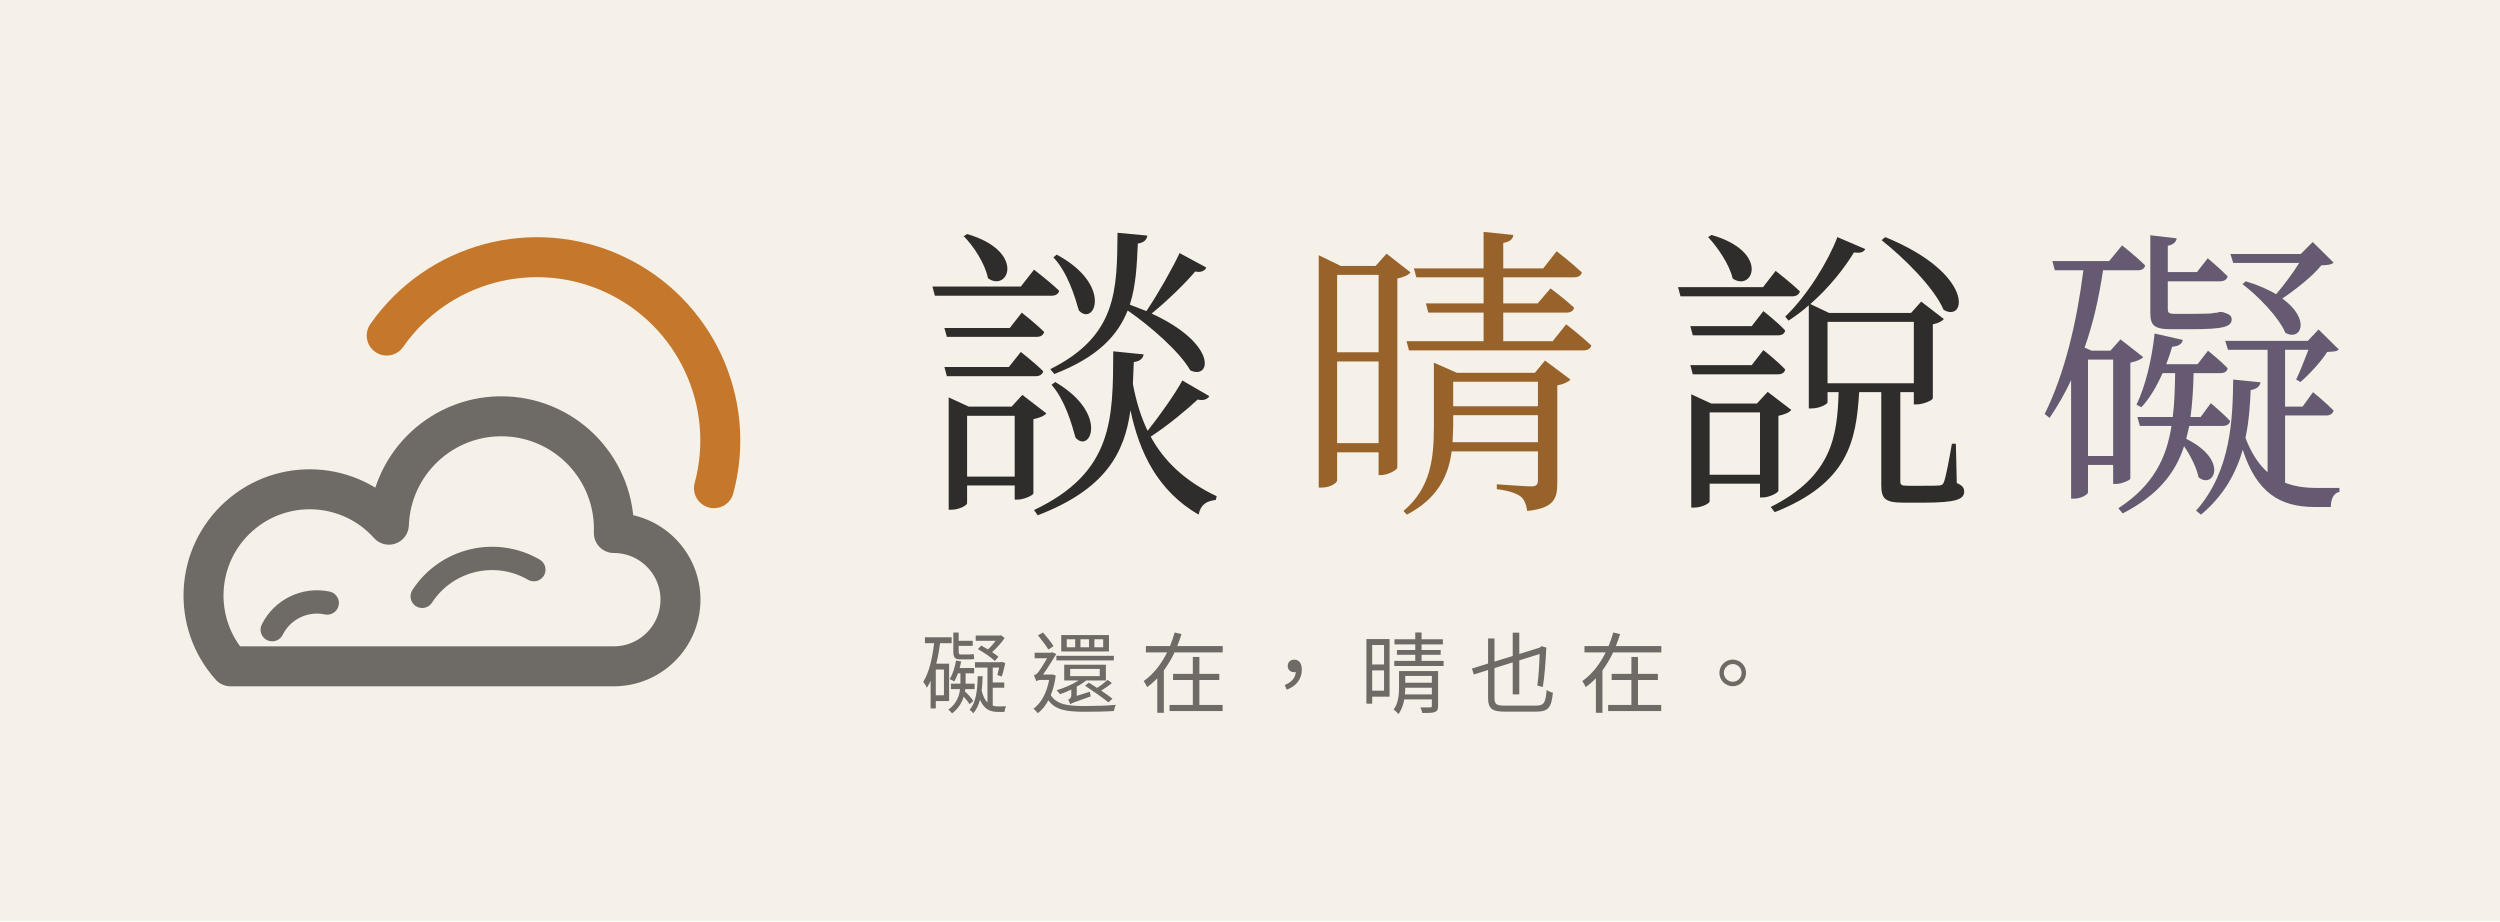
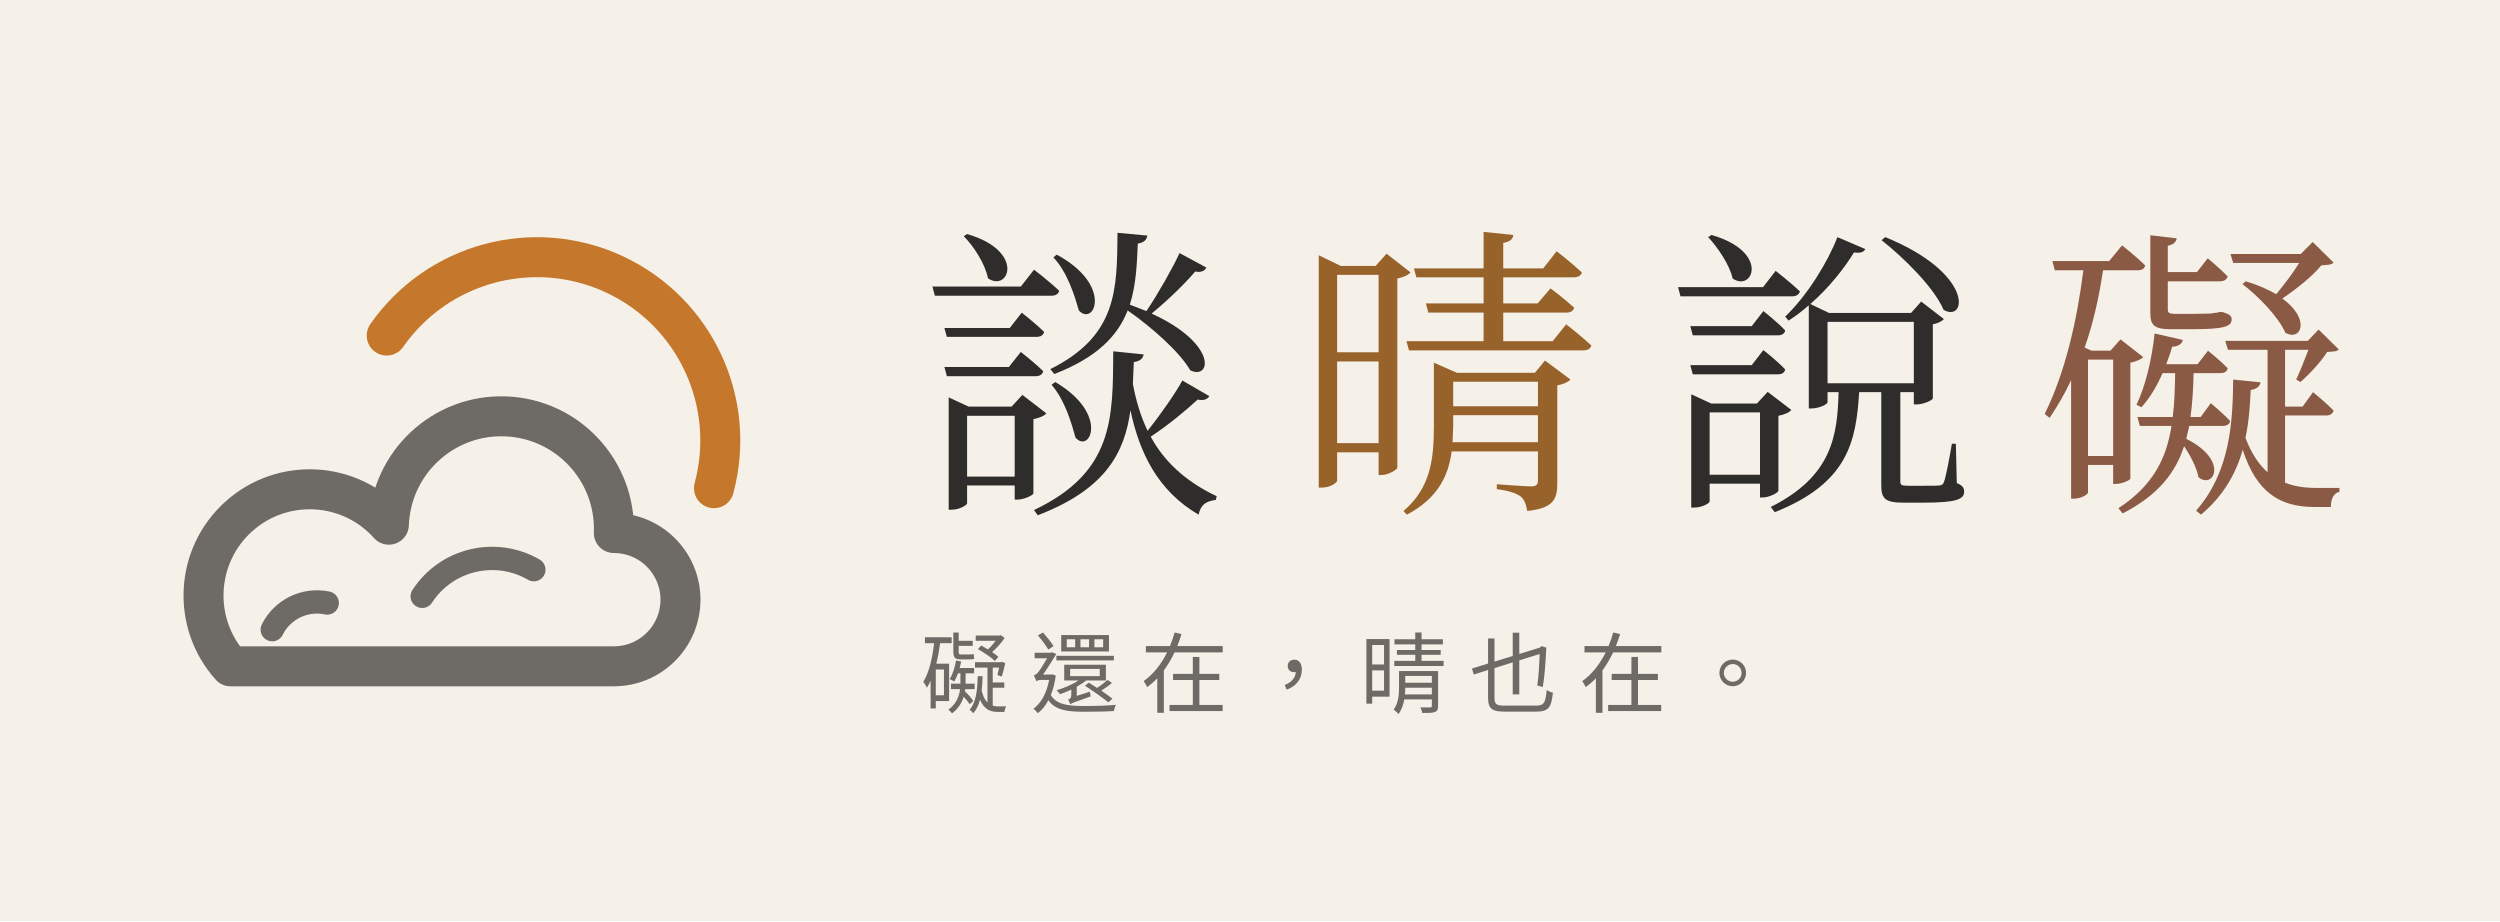
<svg xmlns="http://www.w3.org/2000/svg" width="1140" height="420" viewBox="0 0 1140 420">
  <rect width="1140" height="420" fill="#F6F1E8" />
  <g data-layer="sym">
    <g transform="translate(210 210) scale(0.7598346) translate(-18.0 3.5)">
      <g data-layer="a">
        <path d="M -120 120 H 110 A 40 40 0 0 0 110 40 A 67.5 67.5 0 0 0 -25 35 A 55 55 0 0 0 -120 120 Z" fill="none" stroke="#6E6A66" stroke-width="24" stroke-linecap="round" stroke-linejoin="round" />
        <path d="M -5 78 A 50 50 0 0 1 62 62" fill="none" stroke="#6E6A66" stroke-width="14" stroke-linecap="round" stroke-linejoin="round" opacity="1" />
        <path d="M -95 98 A 30 30 0 0 1 -62 82" fill="none" stroke="#6E6A66" stroke-width="14" stroke-linecap="round" stroke-linejoin="round" opacity="1" />
      </g>
      <g data-layer="q">
        <path d="M -26.3 -78.5 A 110 110 0 0 1 170.1 13.1" fill="none" stroke="#C5782B" stroke-width="24" stroke-linecap="round" stroke-linejoin="round" />
      </g>
    </g>
  </g>
  <g data-layer="txt">
    <text x="420.0" y="223.2" font-family="Noto Serif CJK TC" font-size="140" fill="#2F2D2B">談</text>
    <text x="590.0" y="223.2" font-family="Noto Serif CJK TC" font-size="140" fill="#98622B">晴</text>
    <text x="760.0" y="223.2" font-family="Noto Serif CJK TC" font-size="140" fill="#2F2D2B">說</text>
-     <text x="930.0" y="223.2" font-family="Noto Serif CJK TC" font-size="140" fill="#655A72">礙</text>
+     <text x="930.0" y="223.2" font-family="Noto Serif CJK TC" font-size="140" fill="#8A5A44">礙</text>
  </g>
  <g data-layer="sub">
    <text x="420.0" y="322" font-family="Noto Sans CJK TC" font-size="40" fill="#6E6A66">礙</text>
    <text x="470.0" y="322" font-family="Noto Sans CJK TC" font-size="40" fill="#6E6A66">還</text>
    <text x="520.0" y="322" font-family="Noto Sans CJK TC" font-size="40" fill="#6E6A66">在</text>
    <text x="570.0" y="322" font-family="Noto Sans CJK TC" font-size="40" fill="#6E6A66">，</text>
    <text x="620.0" y="322" font-family="Noto Sans CJK TC" font-size="40" fill="#6E6A66">晴</text>
    <text x="670.0" y="322" font-family="Noto Sans CJK TC" font-size="40" fill="#6E6A66">也</text>
    <text x="720.0" y="322" font-family="Noto Sans CJK TC" font-size="40" fill="#6E6A66">在</text>
    <text x="770.0" y="322" font-family="Noto Sans CJK TC" font-size="40" fill="#6E6A66">。</text>
  </g>
</svg>
